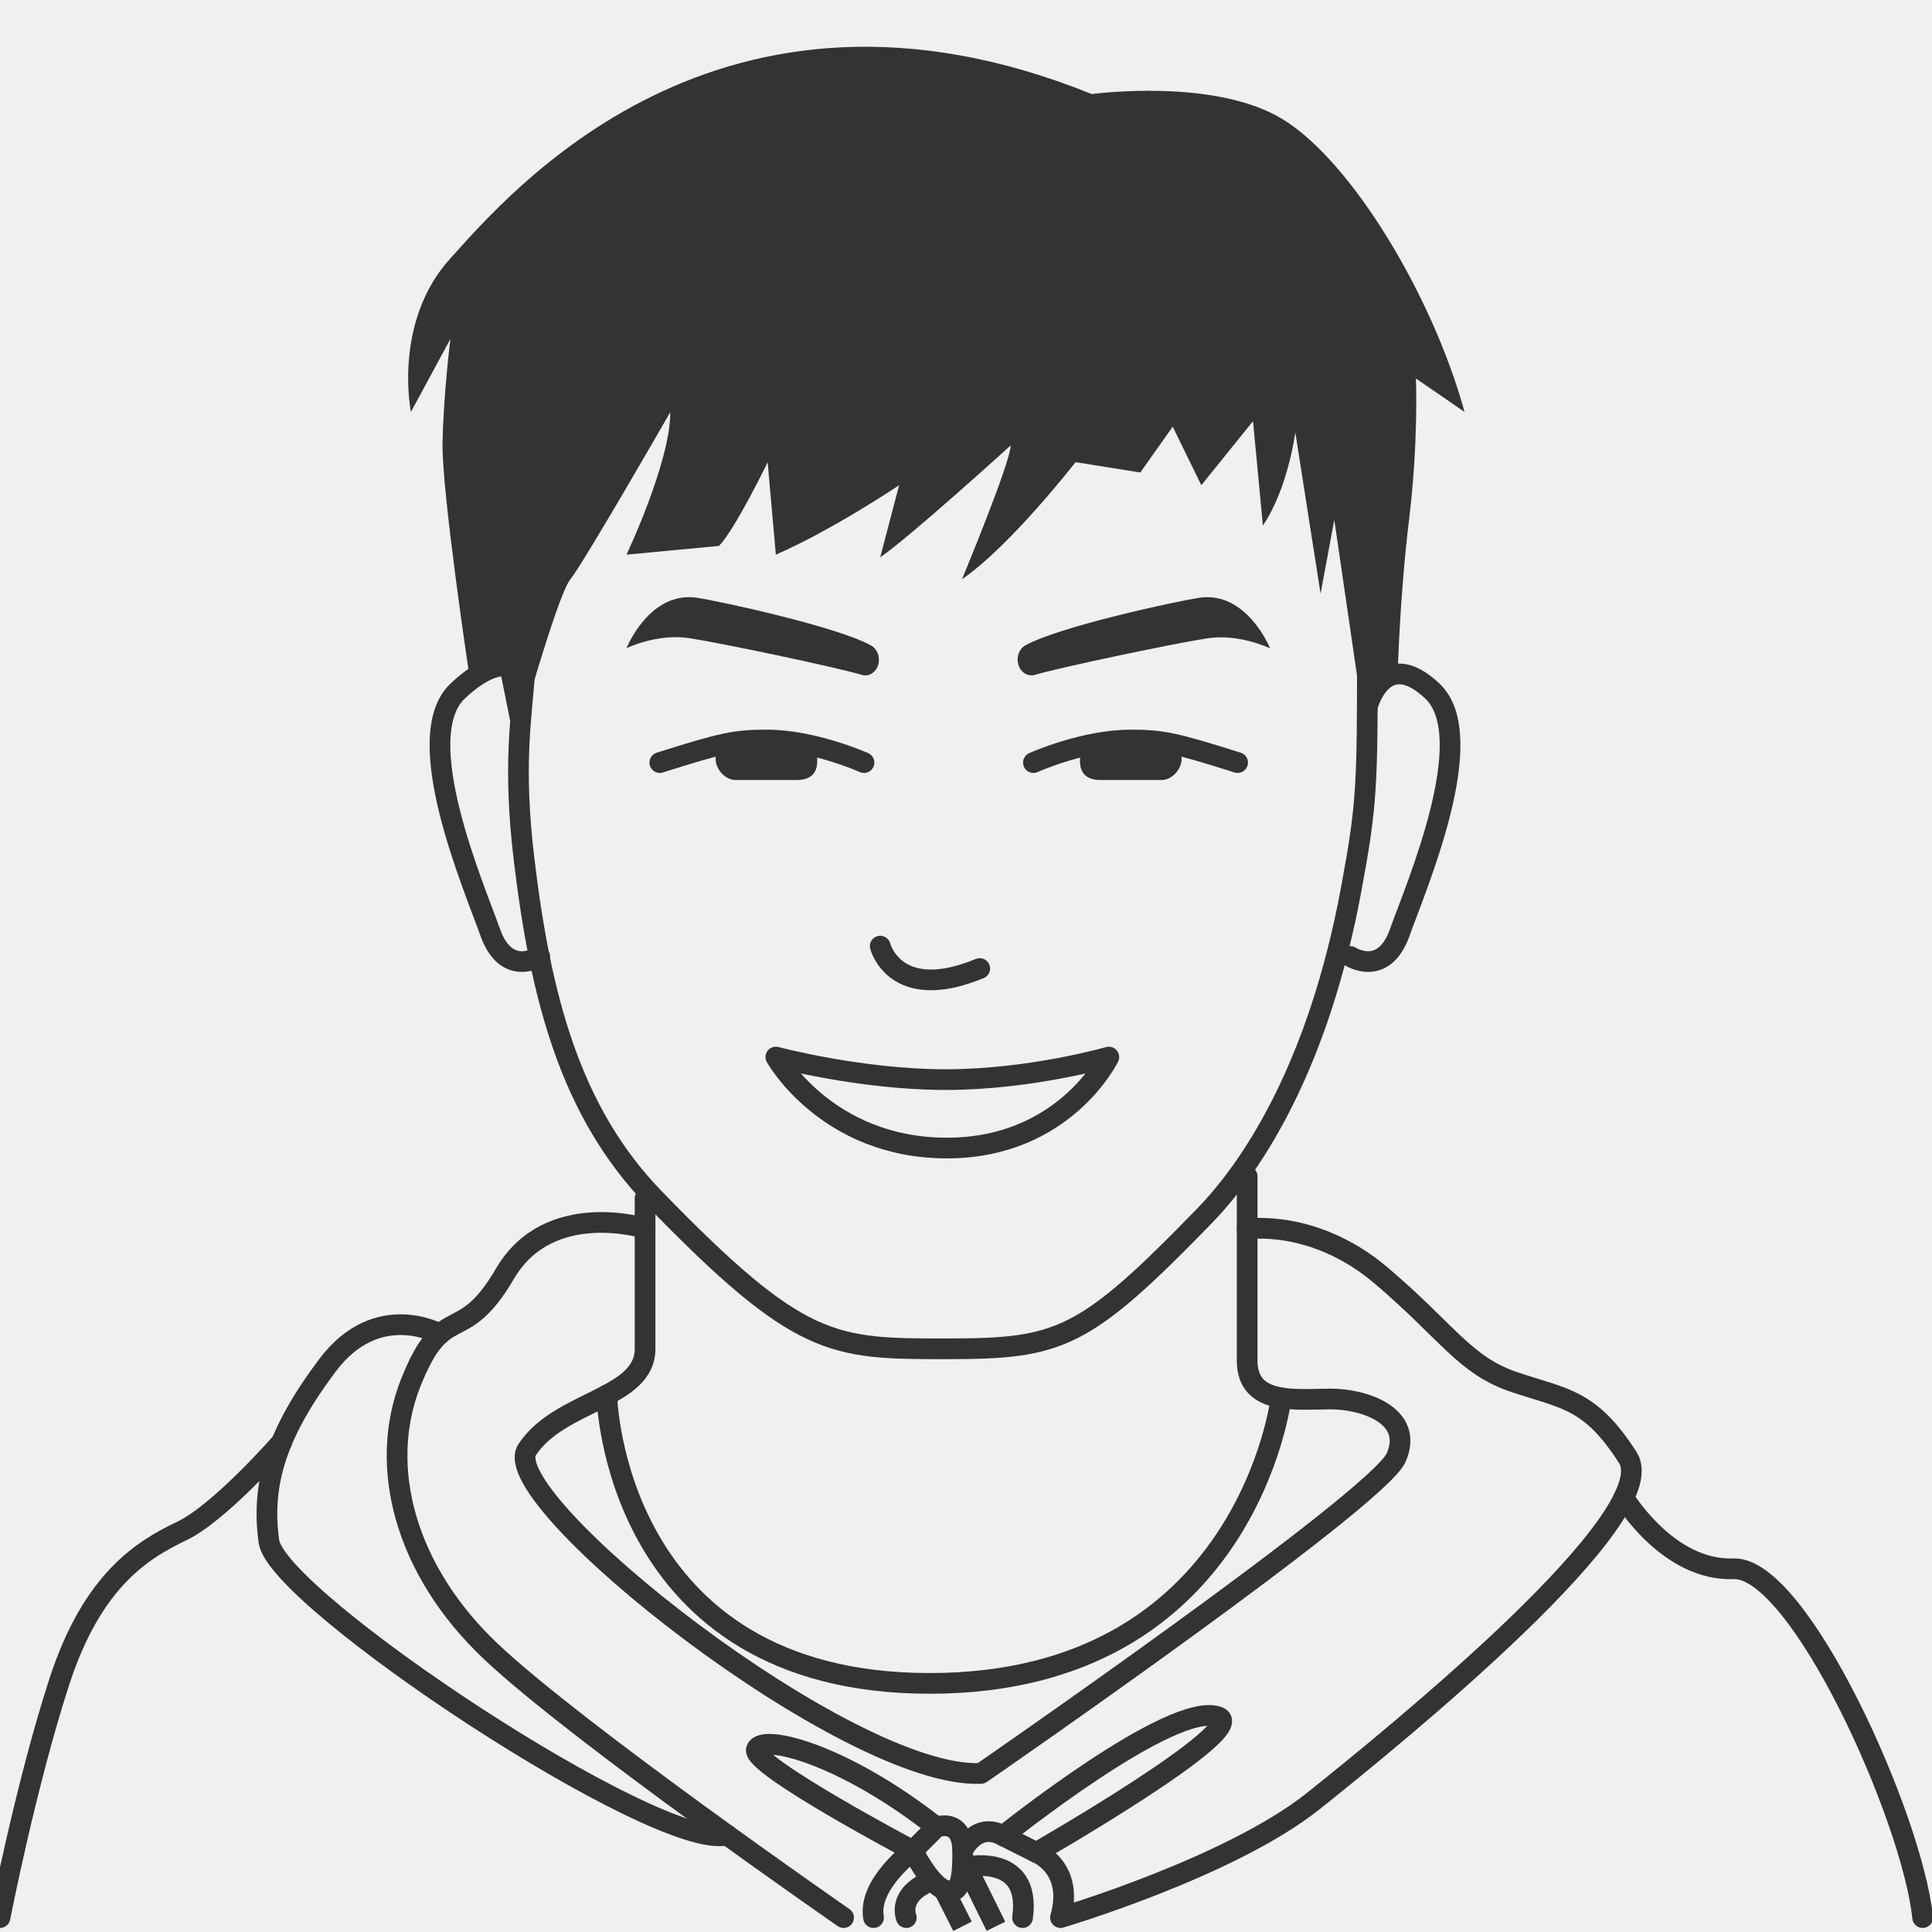
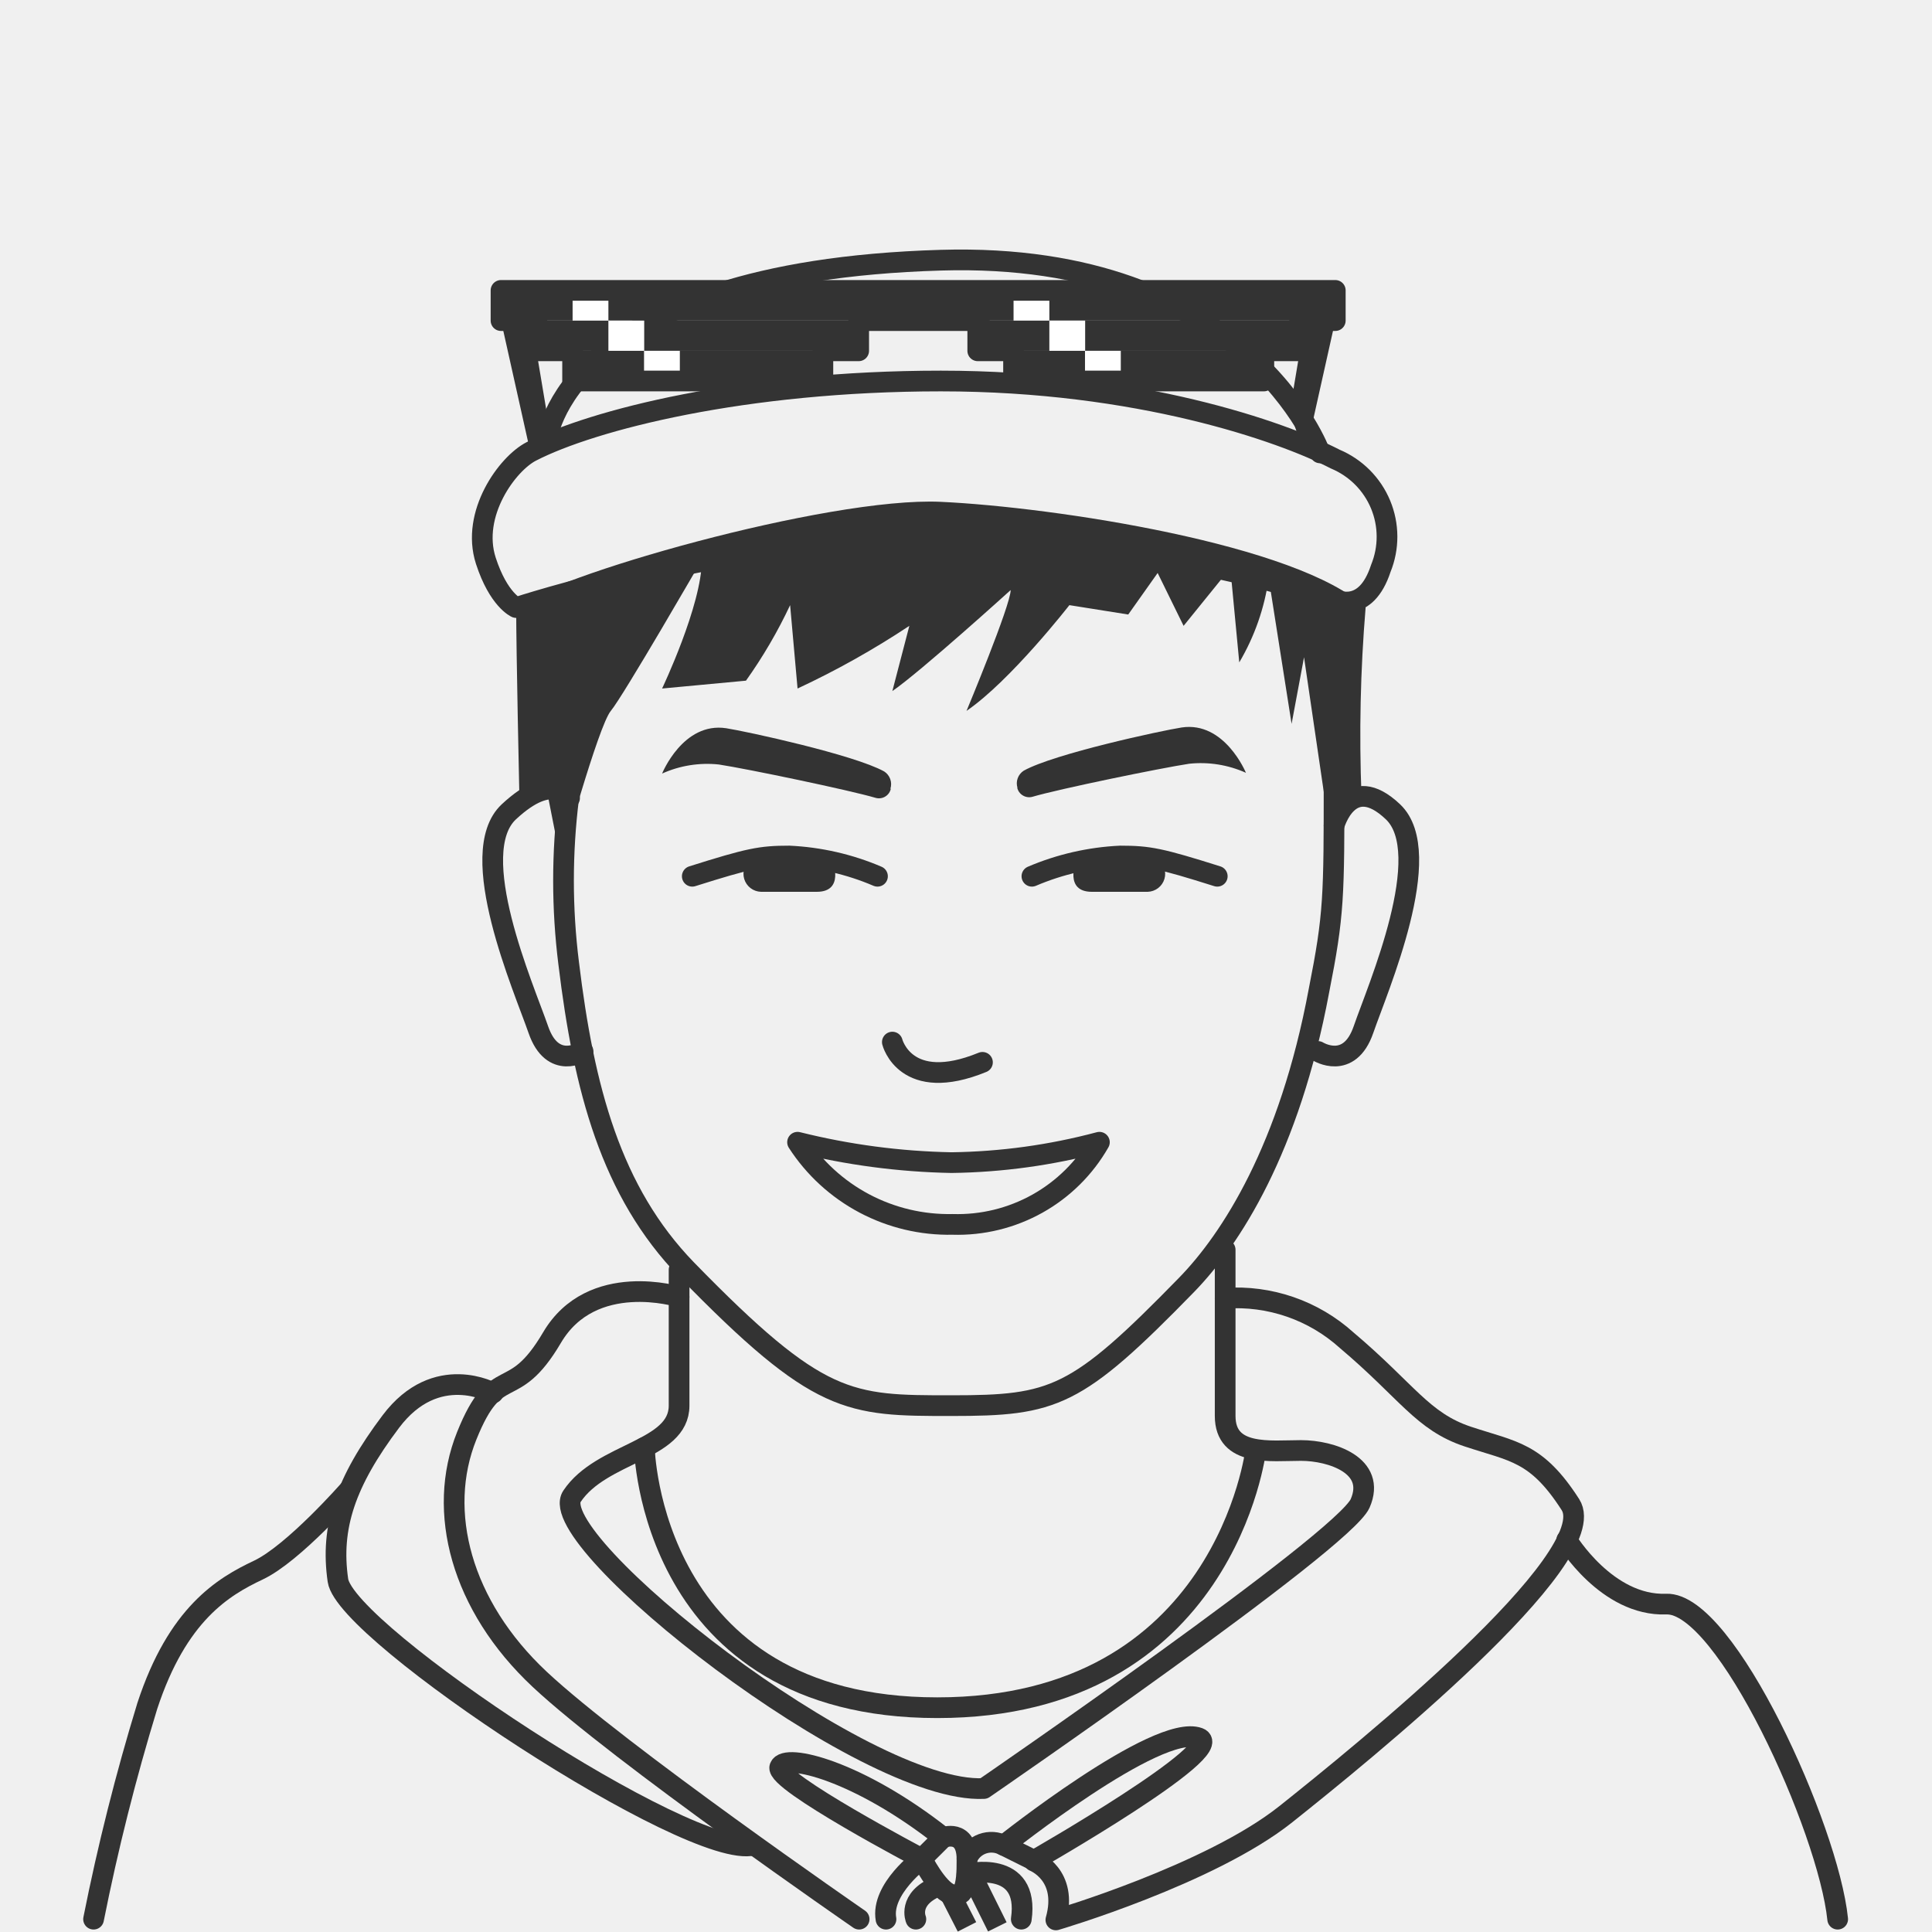
- <svg xmlns="http://www.w3.org/2000/svg" width="140" height="140" viewBox="0 0 140 140">
-   <g fill="none" fill-rule="evenodd" transform="translate(0 3.387)">
-     <path stroke="#333" stroke-linecap="round" stroke-linejoin="round" stroke-width="1.5" d="M99.087,43.993 C99.087,53.583 99.051,54.928 97.912,61.062 C95.561,73.743 90.858,81.017 87.344,84.654 C78.509,93.77 76.776,94.352 68.547,94.352 C60.318,94.352 57.979,94.352 47.399,83.441 C41.327,77.174 39.169,68.894 37.97,58.832 C37.17,52.14 37.776,48.746 38.006,45.582 C39.182,28.985 32.128,7.976 68.547,9.079 C97.912,9.977 99.087,23.457 99.087,43.993 Z" />
-     <path stroke="#333" stroke-linecap="round" stroke-linejoin="round" stroke-width="1.5" d="M99.087 47.788C99.087 47.788 100.263 43.363 103.789 46.685 107.316 50.006 102.614 60.856 101.438 64.166 100.263 67.487 97.851 65.924 97.851 65.924M37.994 45.582C37.994 45.582 36.697 43.375 33.17 46.685 29.643 50.006 34.346 60.856 35.521 64.166 36.697 67.488 39.109 65.924 39.109 65.924M74.885 51.873C74.885 51.873 78.521 50.237 81.938 50.237 84.217 50.237 85.126 50.431 89.683 51.873" />
-     <path fill="#333" fill-rule="nonzero" d="M78.46 50.697C78.46 50.697 77.515 53.134 79.733 53.134 81.95 53.134 83.126 53.134 84.192 53.134 85.259 53.134 86.362 51.437 84.968 50.516 84.956 50.516 82.726 49.958 78.46 50.697zM73.794 44.769C73.637 44.224 73.843 43.642 74.291 43.387 76.679 42.029 85.271 40.175 86.895 39.932 90.349 39.411 92.034 43.593 92.034 43.593 92.034 43.593 89.804 42.514 87.501 42.866 85.198 43.217 77.054 44.915 74.97 45.521 74.473 45.654 73.952 45.339 73.794 44.769z" />
-     <path stroke="#333" stroke-linecap="round" stroke-linejoin="round" stroke-width="1.5" d="M62.608,51.873 C62.608,51.873 58.972,50.237 55.555,50.237 C53.276,50.237 52.367,50.431 47.811,51.873" />
-     <path fill="#333" fill-rule="nonzero" d="M59.021 50.697C59.021 50.697 59.966 53.134 57.748 53.134 55.531 53.134 54.355 53.134 53.288 53.134 52.222 53.134 51.119 51.437 52.513 50.516 52.525 50.516 54.755 49.958 59.021 50.697zM63.638 44.781C63.796 44.236 63.578 43.654 63.141 43.399 60.754 42.042 52.149 40.175 50.525 39.932 47.071 39.399 45.399 43.581 45.399 43.581 45.399 43.581 47.629 42.502 49.931 42.854 52.234 43.205 60.39 44.915 62.475 45.521 62.959 45.666 63.469 45.351 63.638 44.781z" />
-     <path stroke="#333" stroke-linecap="round" stroke-linejoin="round" stroke-width="1.5" d="M63.784 65.172C63.784 65.172 64.838 69.342 70.995 66.797M56.221 73.21C56.221 73.21 62.353 74.846 68.522 74.846 74.691 74.846 80.351 73.21 80.351 73.21 80.351 73.21 77.151 79.804 68.619 79.804 59.893 79.804 56.221 73.21 56.221 73.21z" />
-     <path fill="#333" fill-rule="nonzero" d="M77.939,30.101 C77.939,30.101 73.237,36.162 69.71,38.587 C69.71,38.587 73.237,30.101 73.237,28.888 C73.237,28.888 66.074,35.41 63.784,36.999 L65.153,31.774 C65.153,31.774 60.342,35.01 56.221,36.805 L55.627,30.113 C55.627,30.113 53.276,34.962 52.101,36.174 L45.399,36.805 C45.399,36.805 48.574,30.113 48.574,26.476 C48.574,26.476 42.308,37.386 41.327,38.599 C40.345,39.811 37.339,50.685 37.339,50.685 L36.176,44.903 L33.995,45.46 C33.995,45.46 32.007,32.222 32.068,28.743 C32.128,25.264 32.637,21.178 32.637,21.178 L29.777,26.464 C29.777,26.464 28.444,19.954 32.637,15.335 C36.83,10.716 52.089,-7.48 79.115,3.43 C79.115,3.43 87.974,2.218 92.943,5.249 C97.912,8.279 103.79,17.978 106.129,26.464 L102.602,24.039 C102.602,24.039 102.796,28.549 102.117,34.174 C101.426,39.799 101.281,45.46 101.281,45.46 C101.281,45.46 98.966,47.473 99.027,50.309 L96.688,34.283 L95.694,39.629 L93.864,27.943 C93.864,27.943 93.343,32.004 91.513,34.695 L90.798,27.13 L87.053,31.774 L84.98,27.531 L82.629,30.852 L77.939,30.101 Z" />
-     <path stroke="#333" stroke-linecap="round" stroke-linejoin="round" stroke-width="1.5" d="M46.744,83.441 C46.744,83.441 46.744,90.715 46.744,94.352 C46.744,97.989 40.551,98.074 38.2,101.662 C35.837,105.263 61.505,125.581 71.092,125.12 C71.092,125.12 99.839,105.275 101.172,102.232 C102.493,99.201 98.857,97.989 96.433,97.989 C94.009,97.989 90.373,98.51 90.373,95.213 C90.373,91.915 90.373,81.853 90.373,81.853" />
-     <path stroke="#333" stroke-linecap="round" stroke-linejoin="round" stroke-width="1.5" d="M43.969,97.71 C43.969,97.71 44.369,118.598 67.371,118.598 C90.373,118.598 92.834,97.904 92.834,97.904" />
-     <path stroke="#333" stroke-linecap="round" stroke-linejoin="round" stroke-width="1.5" d="M46.744,85.623 C46.744,85.623 39.787,83.453 36.6,88.897 C33.413,94.352 32.201,90.715 29.777,96.777 C27.353,102.838 29.328,110.403 35.606,116.318 C41.884,122.234 61.129,135.569 61.129,135.569" />
-     <path stroke="#333" stroke-linecap="round" stroke-linejoin="round" stroke-width="1.5" d="M31.886 93.285C31.886 93.285 27.353 90.715 23.717 95.564 20.081 100.413 18.894 104.099 19.488 108.317 20.081 112.536 47.713 130.854 52.682 129.581M117.666 105.141C117.666 105.141 120.866 110.475 125.617 110.293 130.367 110.112 138.571 128.296 139.323 135.569" />
-     <path stroke="#333" stroke-linecap="round" stroke-linejoin="round" stroke-width="1.5" d="M20.421 101.104C20.421 101.104 15.961 106.22 13.174 107.554 10.386 108.887 6.714 111.057 4.302 118.464 1.891 125.871 1.40389492e-14 135.569 1.40389492e-14 135.569M88.277 121.023C90.701 121.908 75.103 130.854 75.103 130.854L72.691 129.642C72.691 129.642 84.956 119.81 88.277 121.023zM67.856 129.011L66.147 130.72C66.147 130.72 54.379 124.501 54.815 123.375 55.227 122.234 61.081 123.677 67.856 129.011z" />
-     <path stroke="#333" stroke-linecap="round" stroke-linejoin="round" stroke-width="1.5" d="M67.856 129.012C67.856 129.012 69.734 128.296 69.759 130.72 69.783 133.145 69.48 133.957 68.413 133.545 67.347 133.133 66.147 130.72 66.147 130.72 66.147 130.72 62.875 133.145 63.299 135.569M69.746 130.72C69.746 130.72 70.752 128.562 72.691 129.642M75.103 130.853C75.103 130.853 77.878 131.933 76.848 135.569 76.848 135.569 89.161 131.933 95.221 127.083 101.281 122.234 120.672 106.475 117.956 102.232 115.242 97.989 113.4 97.989 109.764 96.776 106.128 95.564 104.916 93.14 100.069 89.03 95.221 84.92 90.373 85.672 90.373 85.672M69.746 131.933C69.746 131.933 74.776 130.721 74.097 135.569" />
-     <line x1="68.401" x2="69.746" y1="133.545" y2="136.2" stroke="#333" stroke-width="1.5" />
-     <line x1="70.061" x2="72.17" y1="131.933" y2="136.2" stroke="#333" stroke-width="1.5" />
-     <path stroke="#333" stroke-linecap="round" stroke-linejoin="round" stroke-width="1.5" d="M65.674,135.569 C65.674,135.569 64.983,133.957 67.383,132.939" />
+ <svg xmlns="http://www.w3.org/2000/svg" width="140" height="140" viewBox="0 0 140 140" fill="none">
+   <g clip-path="url(#clip0_305_1129)">
+     <path d="M96.067 43.621C96.559 47.86 96.761 52.128 96.672 56.394C96.672 65.051 96.672 66.244 95.573 71.804C93.44 83.252 89.186 89.819 85.988 93.102C77.975 101.322 76.392 101.858 68.939 101.858C61.487 101.858 59.354 101.858 49.758 92.008C44.263 86.349 42.306 78.874 41.207 69.79C40.71 65.818 40.71 61.8 41.207 57.828C41.581 52.552 42.306 50.341 42.834 45.121" stroke="#333333" stroke-width="1.5" stroke-linecap="round" stroke-linejoin="round" />
+     <path d="M96.672 59.819C96.672 59.819 97.771 55.825 100.937 58.824C104.102 61.822 99.837 71.607 98.804 74.606C97.771 77.605 95.507 76.193 95.507 76.193" stroke="#333333" stroke-width="1.5" stroke-linecap="round" stroke-linejoin="round" />
+     <path d="M41.273 57.828C41.273 57.828 40.097 55.825 36.876 58.824C33.656 61.822 37.975 71.607 39.008 74.606C40.042 77.605 42.251 76.193 42.251 76.193" stroke="#333333" stroke-width="1.5" stroke-linecap="round" stroke-linejoin="round" />
+     <path d="M74.776 63.497C76.807 62.63 78.977 62.133 81.184 62.03C83.251 62.03 84.075 62.194 88.208 63.497" stroke="#333333" stroke-width="1.5" stroke-linecap="round" stroke-linejoin="round" />
+     <path d="M77.963 62.435C77.963 62.435 77.106 64.624 79.118 64.624H83.163C83.439 64.616 83.705 64.522 83.923 64.354C84.142 64.186 84.302 63.954 84.379 63.691C84.458 63.427 84.45 63.146 84.358 62.887C84.266 62.628 84.094 62.405 83.866 62.249C81.904 61.941 79.902 62.005 77.963 62.435Z" fill="#333333" />
+     <path d="M73.732 57.094C73.659 56.866 73.664 56.62 73.746 56.395C73.827 56.169 73.981 55.977 74.182 55.847C76.381 54.621 84.152 52.946 85.625 52.716C88.746 52.246 90.285 56 90.285 56C88.998 55.422 87.579 55.195 86.174 55.343C84.086 55.66 76.689 57.182 74.809 57.74C74.693 57.771 74.571 57.778 74.452 57.761C74.333 57.744 74.219 57.703 74.116 57.64C74.013 57.578 73.924 57.495 73.854 57.398C73.785 57.3 73.735 57.19 73.71 57.072L73.732 57.094Z" fill="#333333" />
+     <path d="M63.586 63.497C61.56 62.629 59.393 62.133 57.189 62.03C55.123 62.03 54.298 62.194 50.165 63.497" stroke="#333333" stroke-width="1.5" stroke-linecap="round" stroke-linejoin="round" />
+     <path d="M60.344 62.435C60.344 62.435 61.201 64.624 59.19 64.624H55.145C54.869 64.616 54.603 64.522 54.384 64.354C54.166 64.186 54.006 63.954 53.928 63.691C53.85 63.427 53.857 63.146 53.95 62.887C54.042 62.628 54.214 62.405 54.441 62.249C56.403 61.941 58.405 62.005 60.344 62.435Z" fill="#333333" />
+     <path d="M64.52 57.16C64.596 56.93 64.592 56.682 64.51 56.454C64.429 56.227 64.274 56.032 64.07 55.901C61.871 54.687 54.1 53.001 52.627 52.771C49.495 52.29 47.978 56.055 47.978 56.055C49.265 55.475 50.684 55.249 52.089 55.398C54.166 55.715 61.564 57.258 63.454 57.817C63.571 57.849 63.692 57.857 63.812 57.841C63.932 57.825 64.047 57.784 64.15 57.721C64.253 57.658 64.342 57.575 64.412 57.477C64.481 57.379 64.529 57.267 64.553 57.149L64.52 57.16Z" fill="#333333" />
+     <path d="M64.663 75.514C64.663 75.514 65.609 79.268 71.193 76.981" stroke="#333333" stroke-width="1.5" stroke-linecap="round" stroke-linejoin="round" />
+     <path d="M57.794 82.77C61.444 83.682 65.187 84.177 68.95 84.248C72.57 84.2 76.17 83.704 79.667 82.77C78.605 84.632 77.053 86.171 75.178 87.22C73.303 88.269 71.177 88.789 69.027 88.724C66.8 88.77 64.598 88.247 62.631 87.205C60.665 86.163 58.999 84.636 57.794 82.77V82.77Z" stroke="#333333" stroke-width="1.5" stroke-linecap="round" stroke-linejoin="round" />
+     <path d="M77.491 43.851C77.491 43.851 73.237 49.324 70.038 51.513C70.038 51.513 73.237 43.851 73.237 42.757C73.237 42.757 66.741 48.645 64.663 50.079L65.895 45.351C63.312 47.065 60.604 48.583 57.794 49.893L57.255 43.851C56.355 45.767 55.285 47.598 54.056 49.324L47.978 49.893C47.978 49.893 50.858 43.851 50.858 40.568C50.858 40.568 45.175 50.418 44.263 51.513C43.35 52.607 40.646 62.457 40.646 62.457L39.602 57.16L37.635 57.663C37.635 57.663 37.404 47.167 37.404 44.026C39.602 41.837 59.97 35.982 68.181 36.365C76.392 36.748 94.089 39.43 98.958 44.026C98.579 48.58 98.48 53.152 98.661 57.718C98.045 58.276 97.547 58.95 97.196 59.702C96.845 60.454 96.648 61.268 96.617 62.096L94.495 47.627L93.594 52.454L91.934 41.903C91.634 44.055 90.909 46.127 89.802 47.999L89.153 41.17L85.768 45.351L83.888 41.52L81.756 44.53L77.491 43.851Z" fill="#333333" />
+     <path d="M49.209 92.008V101.858C49.209 105.141 43.592 105.218 41.449 108.425C39.305 111.631 62.597 130.018 71.291 129.603C71.291 129.603 97.364 111.686 98.562 108.939C99.76 106.192 96.474 105.108 94.275 105.108C92.077 105.108 88.78 105.579 88.78 102.602V90.563" stroke="#333333" stroke-width="1.5" stroke-linecap="round" stroke-linejoin="round" />
+     <path d="M46.692 104.89C46.692 104.89 47.054 123.747 67.917 123.747C88.779 123.747 91 105.065 91 105.065" stroke="#333333" stroke-width="1.5" stroke-linecap="round" stroke-linejoin="round" />
+     <path d="M49.209 93.978C49.209 93.978 42.889 92.019 39.998 96.933C37.107 101.847 36.019 98.575 33.82 104.047C31.622 109.519 33.403 116.349 39.108 121.69C44.812 127.031 62.256 139.07 62.256 139.07" stroke="#333333" stroke-width="1.5" stroke-linecap="round" stroke-linejoin="round" />
+     <path d="M35.733 100.939C35.733 100.939 31.622 98.629 28.324 103.007C25.027 107.385 23.928 110.668 24.488 114.521C25.049 118.373 50.088 134.867 54.595 133.707" stroke="#333333" stroke-width="1.5" stroke-linecap="round" stroke-linejoin="round" />
+     <path d="M113.533 111.588C113.533 111.588 116.435 116.403 120.744 116.239C125.053 116.075 132.494 132.503 133.165 139.07" stroke="#333333" stroke-width="1.5" stroke-linecap="round" stroke-linejoin="round" />
+     <path d="M25.313 107.954C25.313 107.954 21.268 112.573 18.718 113.777C16.167 114.981 12.859 116.951 10.671 123.627C9.116 128.706 7.817 133.861 6.78 139.07" stroke="#333333" stroke-width="1.5" stroke-linecap="round" stroke-linejoin="round" />
+     <path d="M86.867 125.936C89.065 126.735 74.93 134.812 74.93 134.812L72.731 133.718C72.731 133.718 83.866 124.842 86.867 125.936Z" stroke="#333333" stroke-width="1.5" stroke-linecap="round" stroke-linejoin="round" />
+     <path d="M68.346 133.149L66.796 134.692C66.796 134.692 56.123 129.077 56.508 128.048C56.892 127.02 62.212 128.3 68.346 133.149Z" stroke="#333333" stroke-width="1.5" stroke-linecap="round" stroke-linejoin="round" />
+     <path d="M68.346 133.149C68.346 133.149 70.049 132.503 70.071 134.692C70.093 136.881 69.808 137.603 68.851 137.242C67.895 136.881 66.796 134.692 66.796 134.692C66.796 134.692 63.817 136.881 64.202 139.07" stroke="#333333" stroke-width="1.5" stroke-linecap="round" stroke-linejoin="round" />
+     <path d="M70.071 134.692C70.17 134.444 70.32 134.22 70.511 134.034C70.703 133.848 70.932 133.705 71.183 133.613C71.434 133.521 71.701 133.483 71.968 133.501C72.235 133.519 72.495 133.593 72.731 133.718" stroke="#333333" stroke-width="1.5" stroke-linecap="round" stroke-linejoin="round" />
+     <path d="M74.93 134.867C74.93 134.867 77.436 135.841 76.513 139.124C76.513 139.124 87.68 135.841 93.176 131.463C98.672 127.085 116.259 112.857 113.797 109.027C111.335 105.196 109.664 105.196 106.366 104.102C103.069 103.007 101.97 100.818 97.573 97.108C96.388 96.04 94.998 95.22 93.487 94.699C91.976 94.178 90.375 93.966 88.779 94.076" stroke="#333333" stroke-width="1.5" stroke-linecap="round" stroke-linejoin="round" />
+     <path d="M70.071 135.786C70.071 135.786 74.633 134.692 74.007 139.07" stroke="#333333" stroke-width="1.5" stroke-linecap="round" stroke-linejoin="round" />
+     <path d="M68.851 137.242L70.071 139.628" stroke="#333333" stroke-width="1.5" stroke-miterlimit="10" />
+     <path d="M70.357 135.775L72.27 139.628" stroke="#333333" stroke-width="1.5" stroke-miterlimit="10" />
+     <path d="M66.367 139.07C66.367 139.07 65.741 137.614 67.917 136.695" stroke="#333333" stroke-width="1.5" stroke-linecap="round" stroke-linejoin="round" />
+     <path d="M37.404 44.026C37.404 44.026 52.792 38.926 68.181 38.926C77.88 39.021 87.511 40.548 96.76 43.457C96.76 43.457 98.958 44.552 100.057 41.192C100.664 39.705 100.658 38.039 100.041 36.556C99.424 35.073 98.245 33.892 96.76 33.268C92.868 31.265 82.47 27.609 68.181 27.609C53.891 27.609 42.9 30.444 38.503 32.71C36.766 33.596 34.106 37.23 35.205 40.633C36.129 43.479 37.404 44.026 37.404 44.026Z" stroke="#333333" stroke-width="1.5" stroke-linecap="round" stroke-linejoin="round" />
+     <path d="M39.602 31.987C39.602 31.987 40.701 19.664 68.181 18.854C90.373 18.197 95.66 32.819 95.66 32.819" stroke="#333333" stroke-width="1.5" stroke-linecap="round" stroke-linejoin="round" />
+     <path d="M64.806 21.043H36.305V23.232H64.806V21.043Z" fill="#333333" />
+     <path d="M62.212 23.232H38.899V25.421H62.212V23.232Z" fill="#333333" />
+     <path d="M59.629 25.421H41.493V27.609H59.629V25.421Z" fill="#333333" />
+     <path d="M44.087 21.043H41.493V23.232H44.087V21.043Z" fill="white" />
+     <path d="M46.681 23.232H44.087V25.421H46.681V23.232Z" fill="white" />
+     <path d="M49.264 25.421H46.67V27.609H49.264V25.421Z" fill="white" />
+     <path d="M96.771 21.043H68.269V23.232H96.771V21.043Z" fill="#333333" />
+     <path d="M71.72 21.043H63.949V23.232H71.72V21.043Z" fill="#333333" />
+     <path d="M94.165 23.232H70.852V25.421H94.165V23.232Z" fill="#333333" />
+     <path d="M91.582 25.421H73.446V27.609H91.582V25.421Z" fill="#333333" />
+     <path d="M76.04 21.043H73.446V23.232H76.04V21.043Z" fill="white" />
+     <path d="M78.634 23.232H76.04V25.421H78.634V23.232Z" fill="white" />
+     <path d="M81.217 25.421H78.623V27.609H81.217V25.421Z" fill="white" />
+     <path d="M76.04 21.043H73.446H71.72H68.269H64.806H63.949H44.087H41.493H36.305V23.232H38.899V25.421H41.493V27.609H46.67H49.264H59.629V25.421H62.223V23.232H63.949H64.806H68.269H70.852V25.421H73.446V27.609H78.623H81.217H91.582V25.421H94.177V23.232H96.76V21.043H76.04Z" stroke="#333333" stroke-width="1.5" stroke-linecap="round" stroke-linejoin="round" />
+     <path d="M36.305 23.232L38.503 33.082L39.602 29.798L38.503 23.232H36.305Z" fill="#333333" />
+     <path d="M96.76 23.232L94.561 33.082L93.462 29.798L94.561 23.232H96.76Z" fill="#333333" />
  </g>
+   <defs>
+     <clipPath id="clip0_305_1129">
+       <rect width="128" height="122" fill="white" transform="translate(6 18)" />
+     </clipPath>
+   </defs>
</svg>
